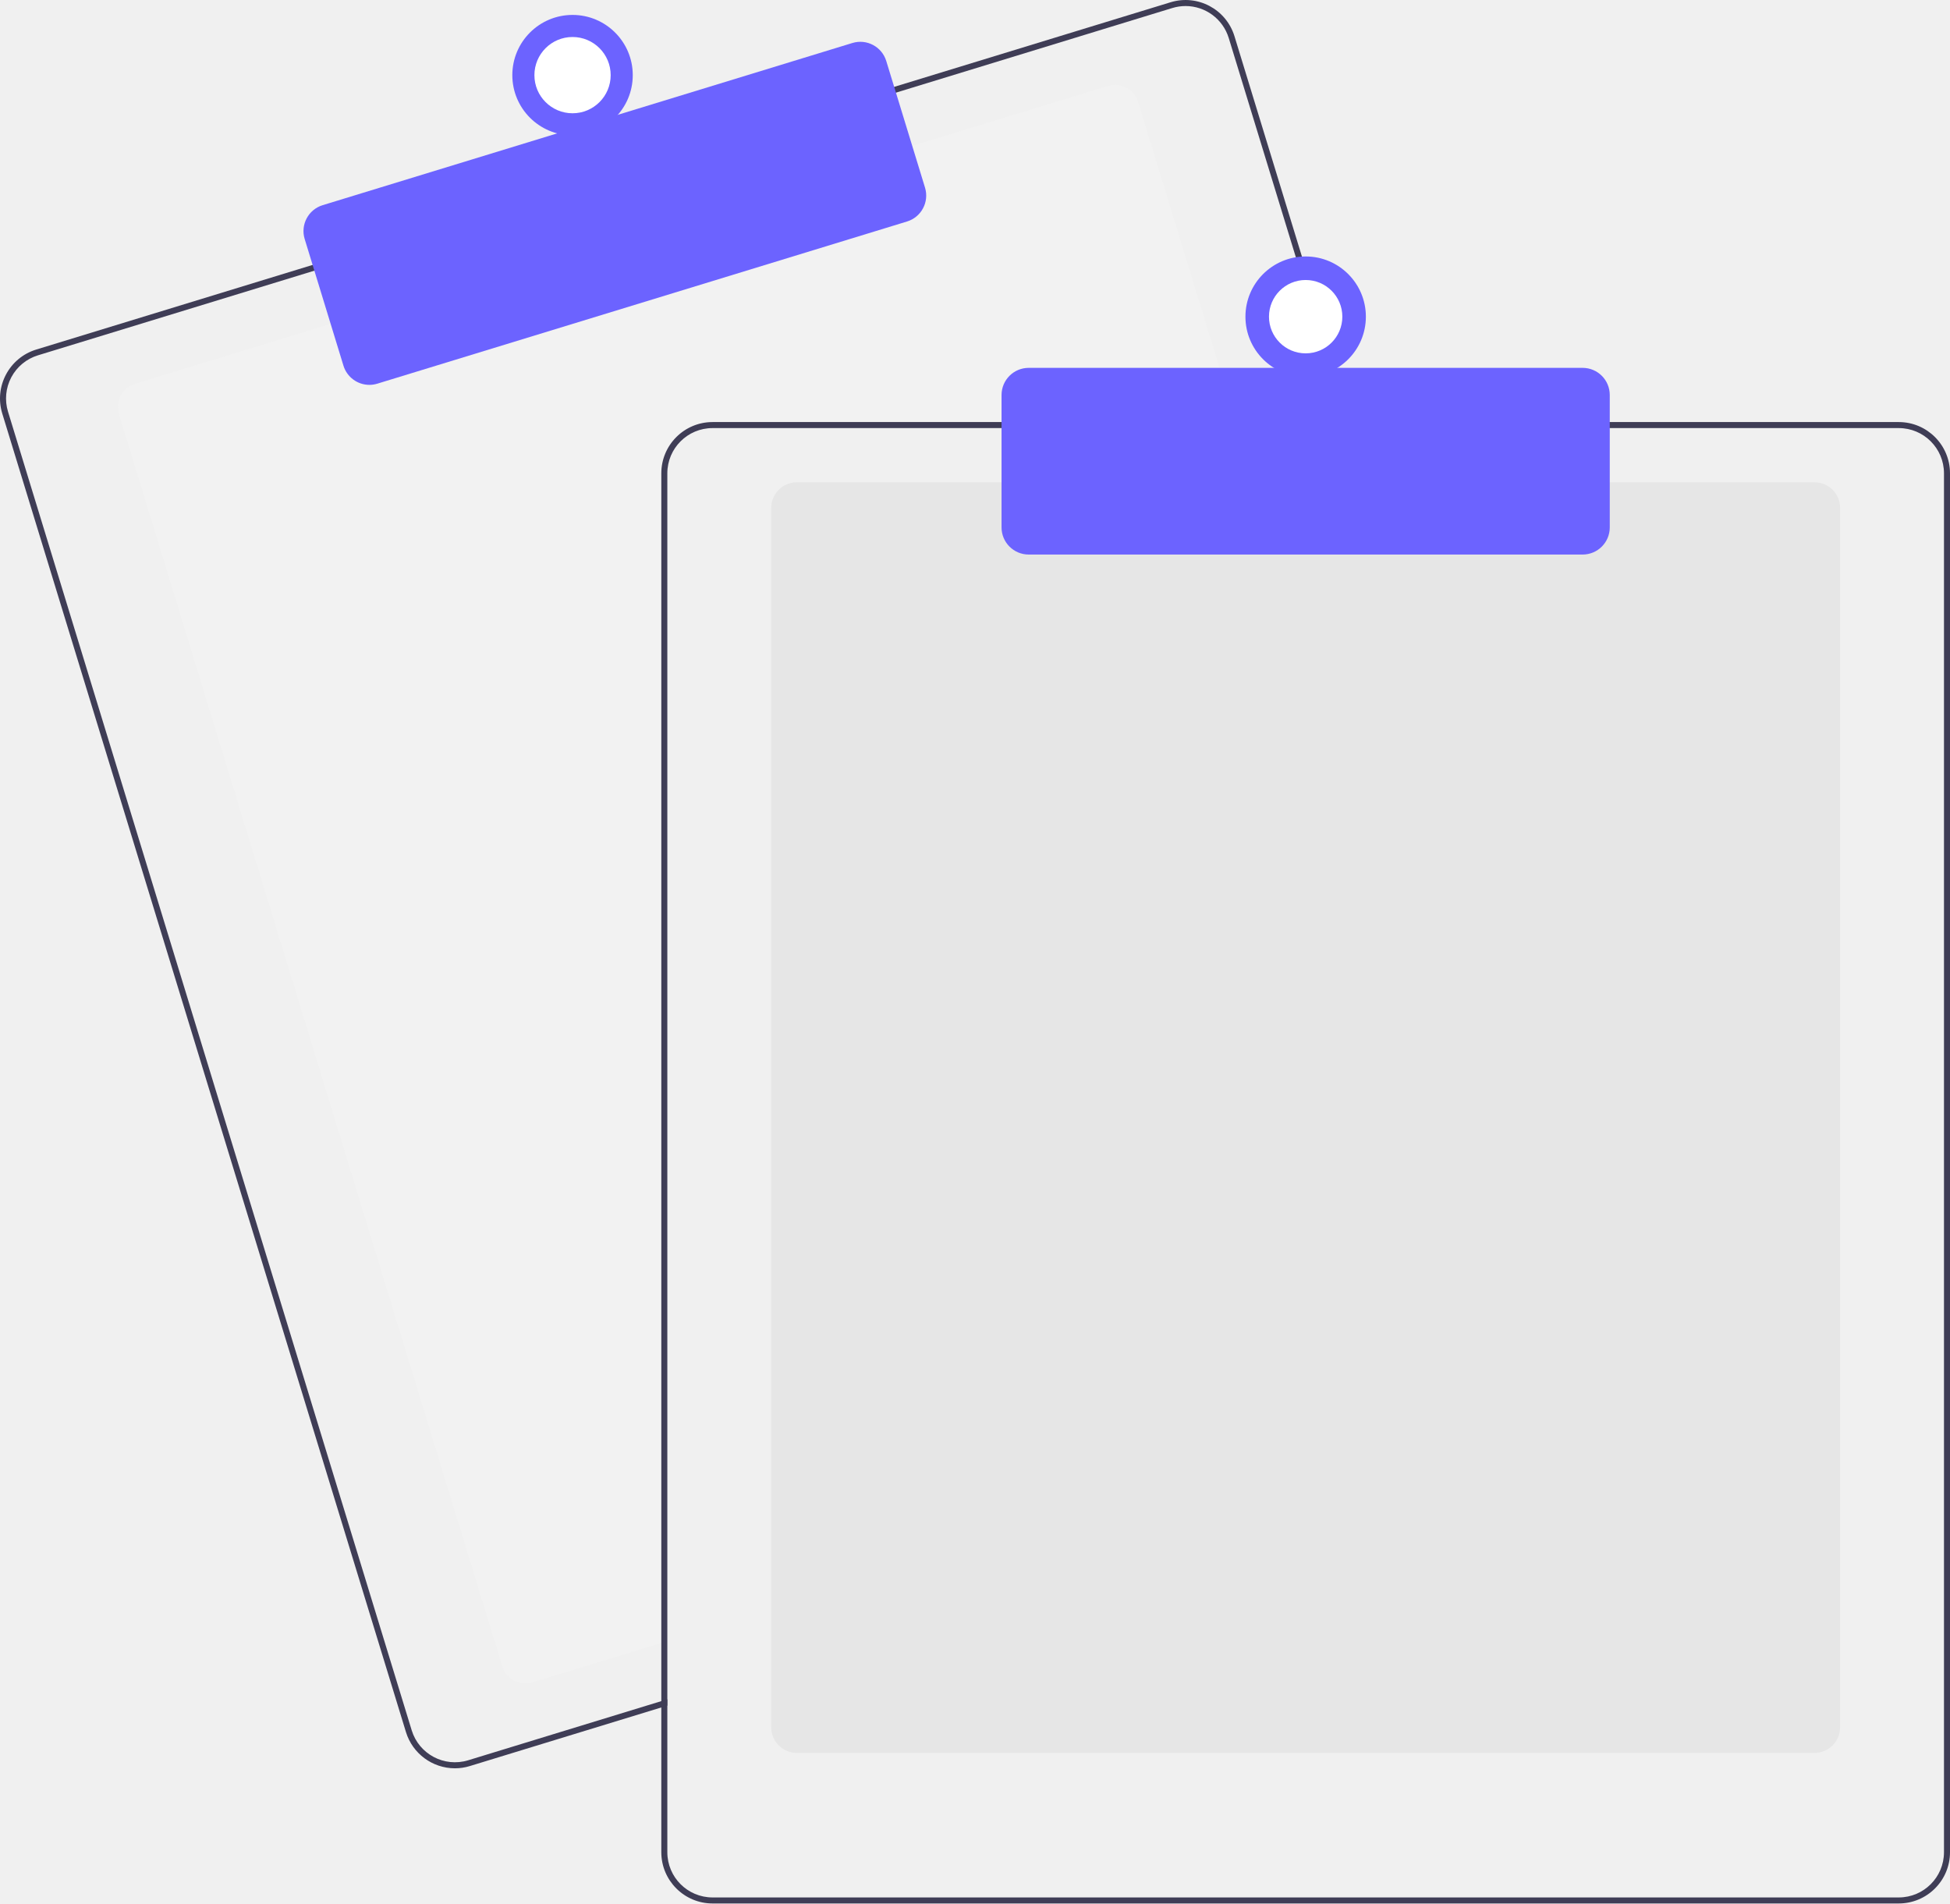
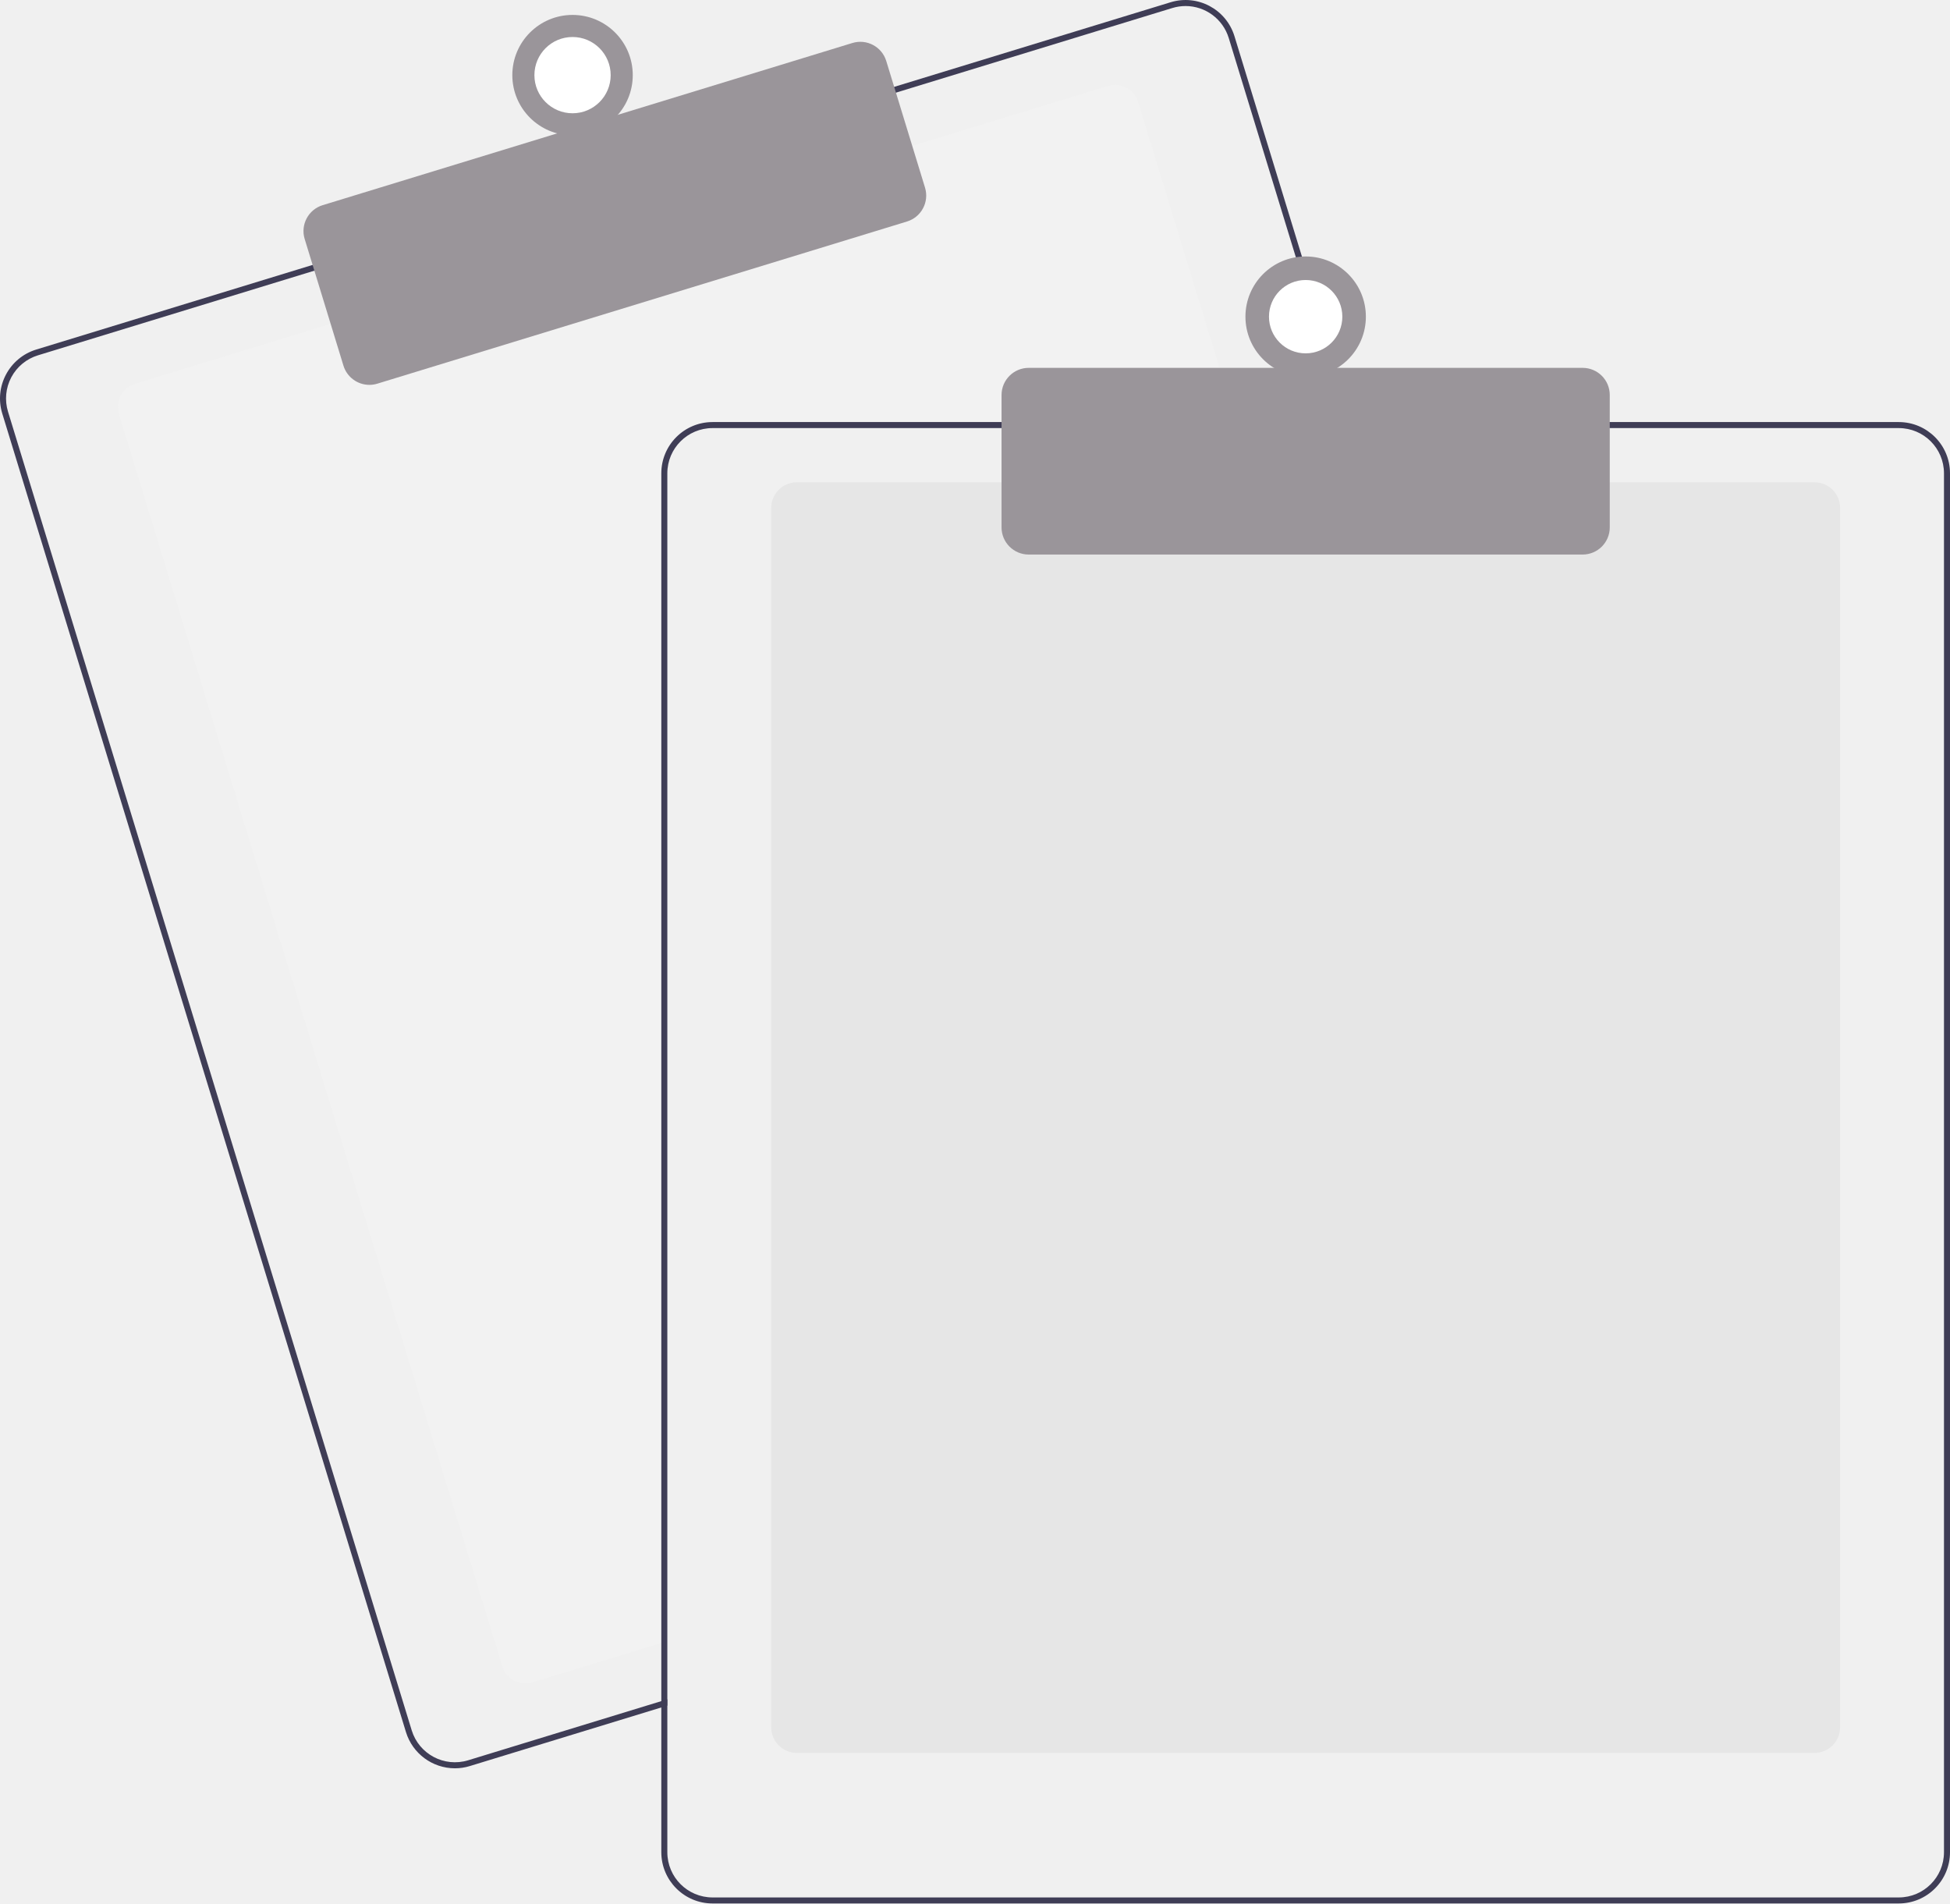
<svg xmlns="http://www.w3.org/2000/svg" data-name="Layer 1" width="647.636" height="632.174" viewBox="0 0 647.636 632.174">
  <path d="M687.328,276.087H512.818a15.018,15.018,0,0,0-15,15v387.85l-2,.61-42.81,13.11a8.007,8.007,0,0,1-9.99-5.31L315.678,271.397a8.003,8.003,0,0,1,5.31-9.99l65.97-20.2,191.25-58.54,65.97-20.2a7.989,7.989,0,0,1,9.99,5.3l32.55,106.32Z" transform="translate(-276.1819 -133.9131)" fill="#f2f2f2" />
  <path d="M725.408,274.087l-39.23-128.14a16.994,16.994,0,0,0-21.23-11.28l-92.75,28.39L380.958,221.607l-92.75,28.4a17.015,17.015,0,0,0-11.28,21.23l134.08,437.93a17.027,17.027,0,0,0,16.26,12.03,16.789,16.789,0,0,0,4.97-.75l63.58-19.46,2-.62v-2.09l-2,.61-64.17,19.65a15.015,15.015,0,0,1-18.73-9.95l-134.07-437.94a14.979,14.979,0,0,1,9.95-18.73l92.75-28.4,191.24-58.54,92.75-28.4a15.156,15.156,0,0,1,4.41-.66,15.015,15.015,0,0,1,14.32,10.61l39.05,127.56.62,2h2.08Z" transform="translate(-276.1819 -133.9131)" fill="#3f3d56" />
-   <path d="M398.863,261.734a9.016,9.016,0,0,1-8.611-6.367l-12.88-42.072a8.999,8.999,0,0,1,5.971-11.24l175.939-53.864a9.009,9.009,0,0,1,11.241,5.971l12.88,42.072a9.01,9.01,0,0,1-5.971,11.241L401.492,261.339A8.976,8.976,0,0,1,398.863,261.734Z" transform="translate(-276.1819 -133.9131)" fill="#6c63ff" />
-   <circle cx="190.154" cy="24.955" r="20" fill="#6c63ff" />
+   <path d="M398.863,261.734a9.016,9.016,0,0,1-8.611-6.367l-12.88-42.072a8.999,8.999,0,0,1,5.971-11.24l175.939-53.864a9.009,9.009,0,0,1,11.241,5.971l12.88,42.072a9.01,9.01,0,0,1-5.971,11.241L401.492,261.339A8.976,8.976,0,0,1,398.863,261.734Z" transform="translate(-276.1819 -133.9131)" fill="#9a959a" />
+   <circle cx="190.154" cy="24.955" r="20" fill="#9a959a" />
  <circle cx="190.154" cy="24.955" r="12.665" fill="#fff" />
  <path d="M878.818,716.087h-338a8.51,8.51,0,0,1-8.5-8.5v-405a8.51,8.51,0,0,1,8.5-8.5h338a8.51,8.51,0,0,1,8.5,8.5v405A8.51,8.51,0,0,1,878.818,716.087Z" transform="translate(-276.1819 -133.9131)" fill="#e6e6e6" />
  <path d="M723.318,274.087h-210.5a17.024,17.024,0,0,0-17,17v407.8l2-.61v-407.19a15.018,15.018,0,0,1,15-15H723.938Zm183.5,0h-394a17.024,17.024,0,0,0-17,17v458a17.024,17.024,0,0,0,17,17h394a17.024,17.024,0,0,0,17-17v-458A17.024,17.024,0,0,0,906.818,274.087Zm15,475a15.018,15.018,0,0,1-15,15h-394a15.018,15.018,0,0,1-15-15v-458a15.018,15.018,0,0,1,15-15h394a15.018,15.018,0,0,1,15,15Z" transform="translate(-276.1819 -133.9131)" fill="#3f3d56" />
-   <path d="M801.818,318.087h-184a9.01,9.01,0,0,1-9-9v-44a9.01,9.01,0,0,1,9-9h184a9.01,9.01,0,0,1,9,9v44A9.01,9.01,0,0,1,801.818,318.087Z" transform="translate(-276.1819 -133.9131)" fill="#6c63ff" />
-   <circle cx="433.636" cy="105.174" r="20" fill="#6c63ff" />
+   <path d="M801.818,318.087h-184a9.01,9.01,0,0,1-9-9v-44a9.01,9.01,0,0,1,9-9h184a9.01,9.01,0,0,1,9,9v44A9.01,9.01,0,0,1,801.818,318.087Z" transform="translate(-276.1819 -133.9131)" fill="#9a959a" />
+   <circle cx="433.636" cy="105.174" r="20" fill="#9a959a" />
  <circle cx="433.636" cy="105.174" r="12.182" fill="#fff" />
</svg>
